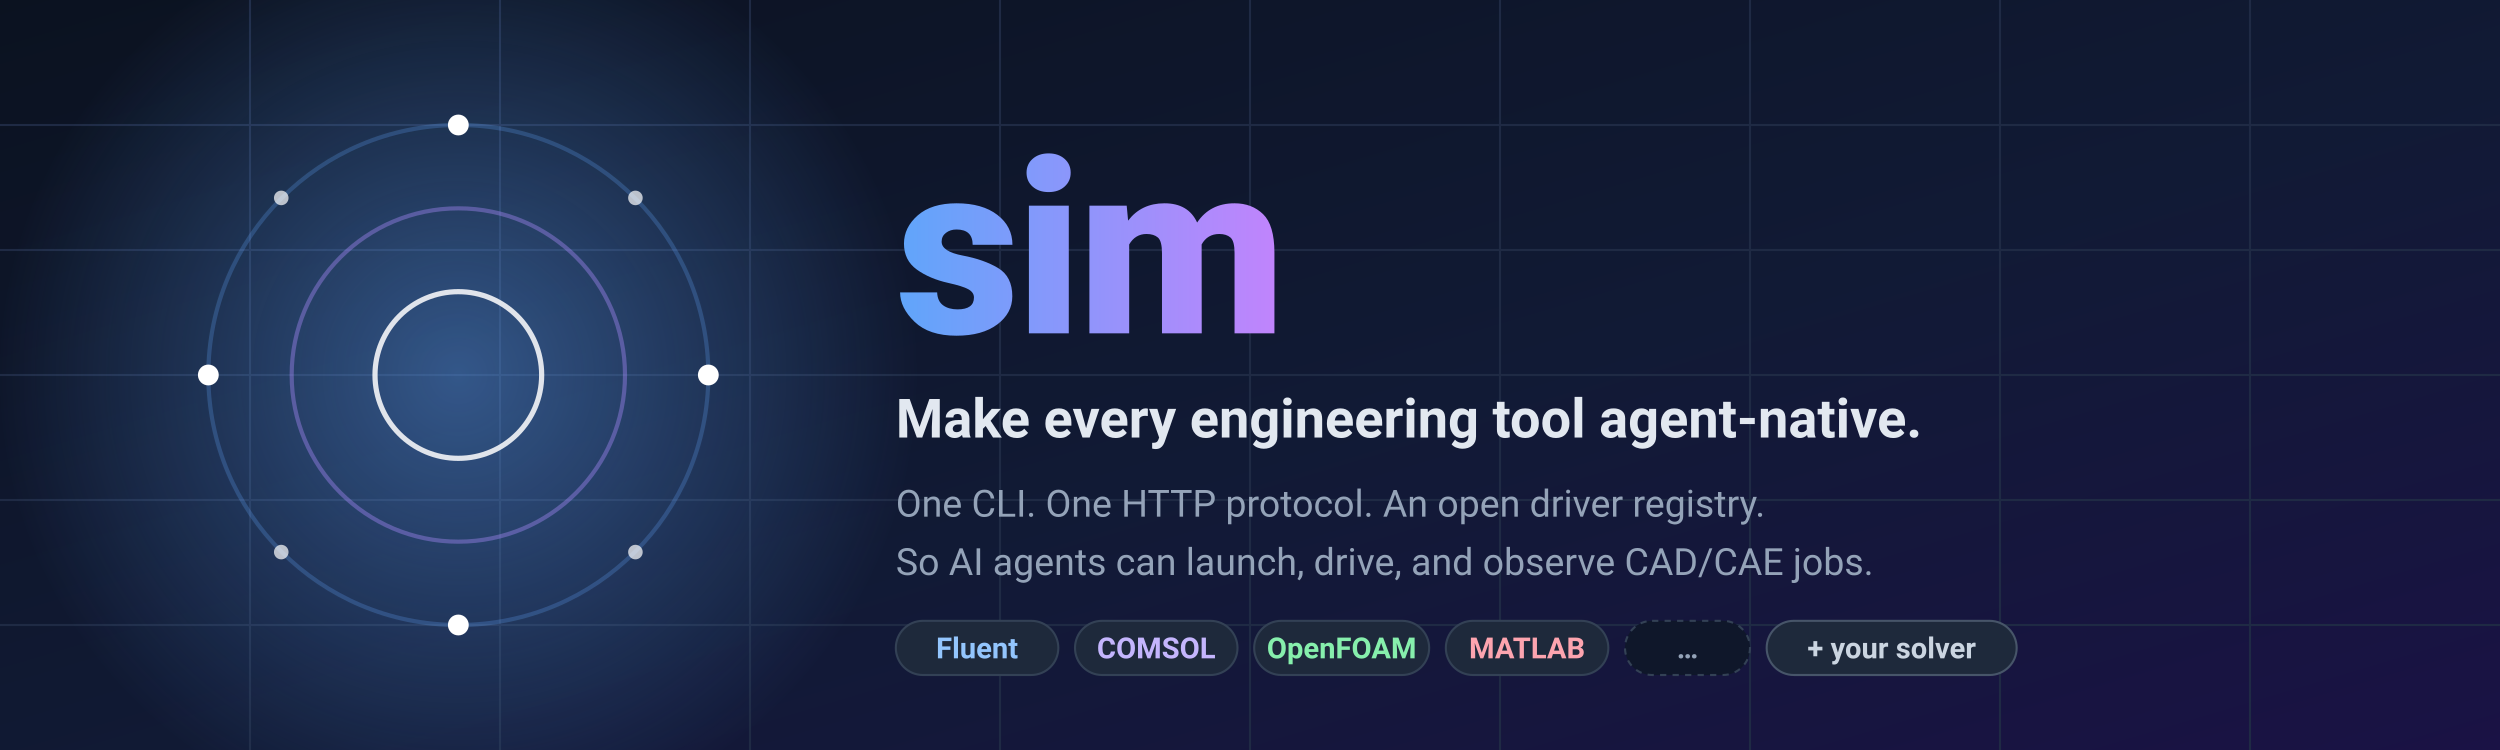
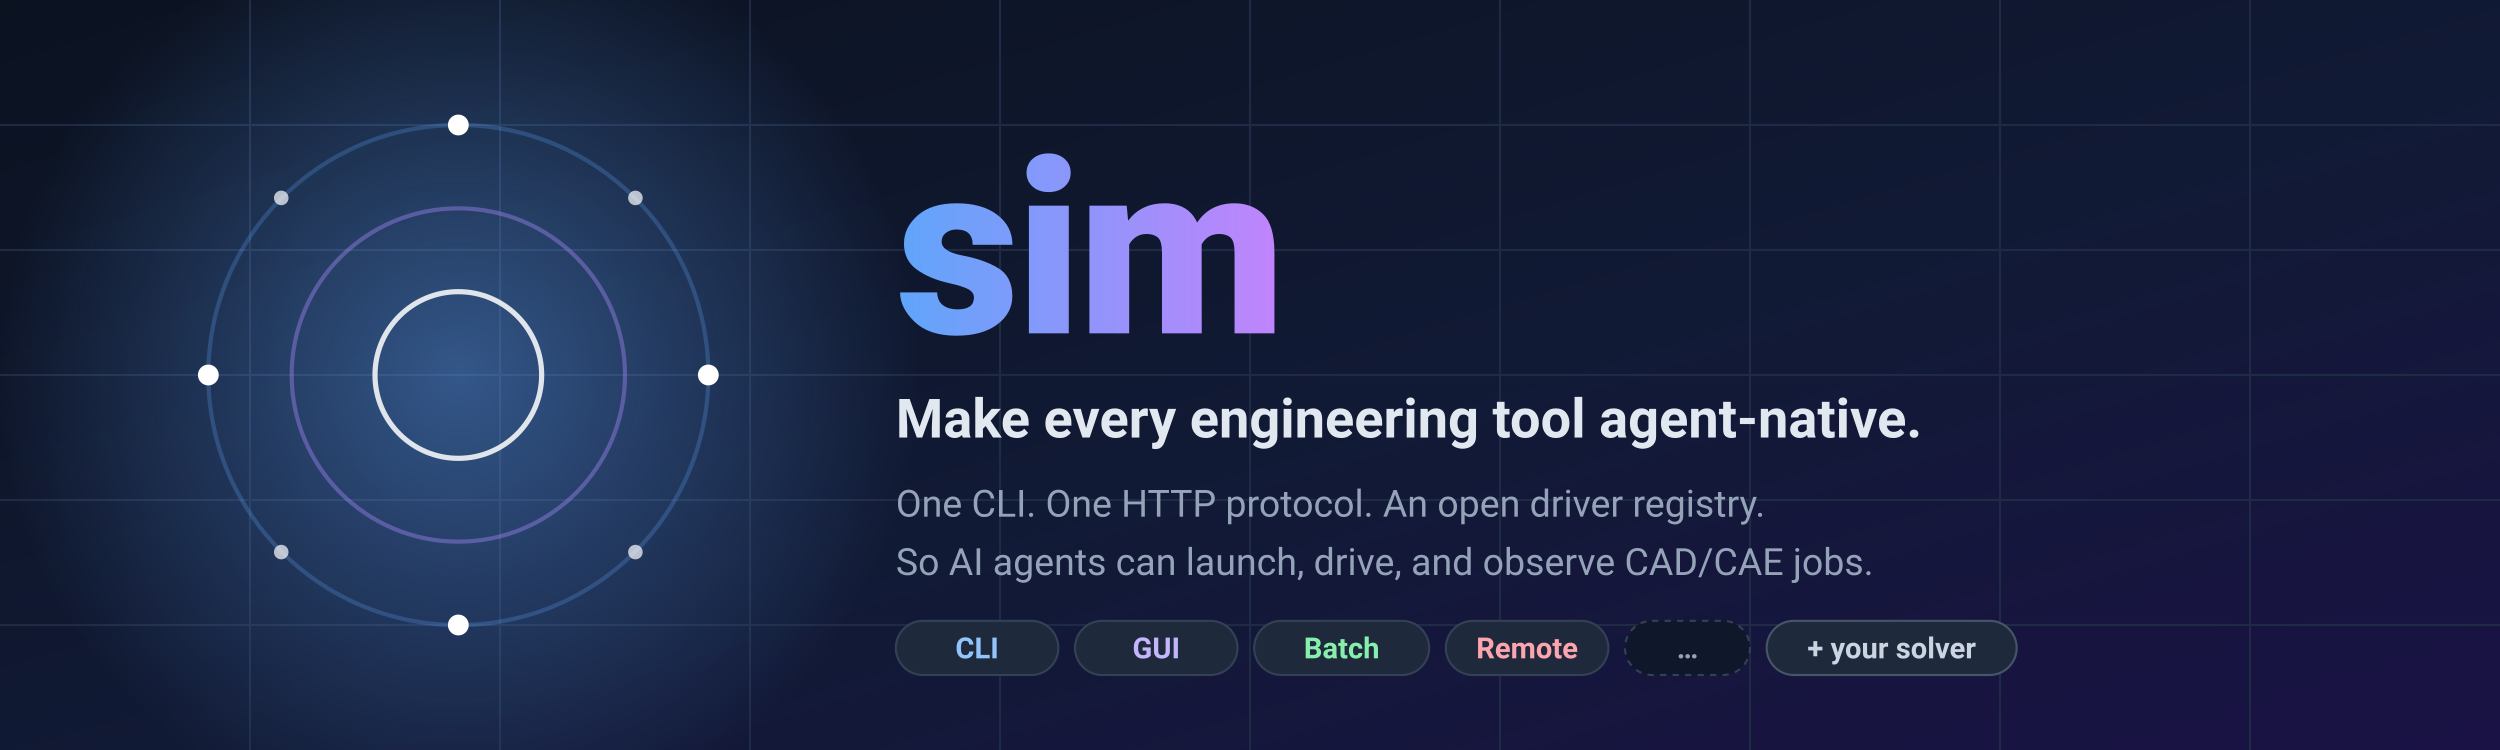
<svg xmlns="http://www.w3.org/2000/svg" viewBox="0 0 1200 360" width="1200" height="360">
  <defs>
    <linearGradient id="bg" x1="0" y1="0" x2="1" y2="1">
      <stop offset="0" stop-color="#0b1220" />
      <stop offset="0.55" stop-color="#111a35" />
      <stop offset="1" stop-color="#1a1245" />
    </linearGradient>
    <linearGradient id="brand" x1="0" y1="0" x2="1" y2="0">
      <stop offset="0" stop-color="#60a5fa" />
      <stop offset="1" stop-color="#c084fc" />
    </linearGradient>
    <radialGradient id="glow" cx="0.5" cy="0.5" r="0.5">
      <stop offset="0" stop-color="#60a5fa" stop-opacity="0.45" />
      <stop offset="1" stop-color="#60a5fa" stop-opacity="0" />
    </radialGradient>
  </defs>
  <rect width="1200" height="360" fill="url(#bg)" />
  <g stroke="#1f2a44" stroke-width="1">
    <path d="M0 60 H1200 M0 120 H1200 M0 180 H1200 M0 240 H1200 M0 300 H1200" />
    <path d="M120 0 V360 M240 0 V360 M360 0 V360 M480 0 V360 M600 0 V360 M720 0 V360 M840 0 V360 M960 0 V360 M1080 0 V360" />
  </g>
  <circle cx="220" cy="180" r="220" fill="url(#glow)" />
  <g transform="translate(220 180)" fill="none" stroke="#ffffff" stroke-linecap="round">
    <circle r="120" stroke="#60a5fa" stroke-opacity="0.25" stroke-width="2" />
    <circle r="80" stroke="#a78bfa" stroke-opacity="0.40" stroke-width="2" />
    <circle r="40" stroke="#ffffff" stroke-opacity="0.85" stroke-width="2.5" />
  </g>
  <g transform="translate(220 180)" fill="#ffffff">
    <circle cx="0" cy="-120" r="5" />
    <circle cx="120" cy="0" r="5" />
    <circle cx="0" cy="120" r="5" />
    <circle cx="-120" cy="0" r="5" />
    <circle cx="85" cy="-85" r="3.5" fill-opacity="0.7" />
    <circle cx="85" cy="85" r="3.5" fill-opacity="0.7" />
    <circle cx="-85" cy="85" r="3.5" fill-opacity="0.7" />
    <circle cx="-85" cy="-85" r="3.5" fill-opacity="0.7" />
  </g>
  <g font-family="ui-sans-serif, system-ui, -apple-system, Segoe UI, Roboto, sans-serif">
    <text x="430" y="160" font-size="116" font-weight="800" fill="url(#brand)" letter-spacing="-2">sim</text>
    <text x="430" y="210" font-size="26" font-weight="600" fill="#e2e8f0">Make every engineering tool agent-native.</text>
    <text x="430" y="248" font-size="18" font-weight="400" fill="#94a3b8">One CLI. One HTTP protocol. An open driver registry.</text>
    <text x="430" y="276" font-size="18" font-weight="400" fill="#94a3b8">So AI agents can launch, drive, and observe CAD/CAE jobs.</text>
    <g font-size="14" font-weight="600">
      <rect x="430" y="298" width="78" height="26" rx="13" fill="#1e293b" stroke="#334155" />
-       <text x="469" y="316" text-anchor="middle" fill="#93c5fd">Fluent</text>
+       <text x="469" y="316" text-anchor="middle" fill="#93c5fd">CLI</text>
      <rect x="516" y="298" width="78" height="26" rx="13" fill="#1e293b" stroke="#334155" />
-       <text x="555" y="316" text-anchor="middle" fill="#c4b5fd">COMSOL</text>
+       <text x="555" y="316" text-anchor="middle" fill="#c4b5fd">GUI</text>
      <rect x="602" y="298" width="84" height="26" rx="13" fill="#1e293b" stroke="#334155" />
-       <text x="644" y="316" text-anchor="middle" fill="#86efac">OpenFOAM</text>
+       <text x="644" y="316" text-anchor="middle" fill="#86efac">Batch</text>
      <rect x="694" y="298" width="78" height="26" rx="13" fill="#1e293b" stroke="#334155" />
-       <text x="733" y="316" text-anchor="middle" fill="#fda4af">MATLAB</text>
+       <text x="733" y="316" text-anchor="middle" fill="#fda4af">Remote</text>
      <rect x="780" y="298" width="60" height="26" rx="13" fill="#0f172a" stroke="#334155" stroke-dasharray="3 3" />
      <text x="810" y="316" text-anchor="middle" fill="#94a3b8">…</text>
      <rect x="848" y="298" width="120" height="26" rx="13" fill="#1e293b" stroke="#475569" />
      <text x="908" y="316" text-anchor="middle" fill="#cbd5e1">+ your solver</text>
    </g>
  </g>
</svg>
